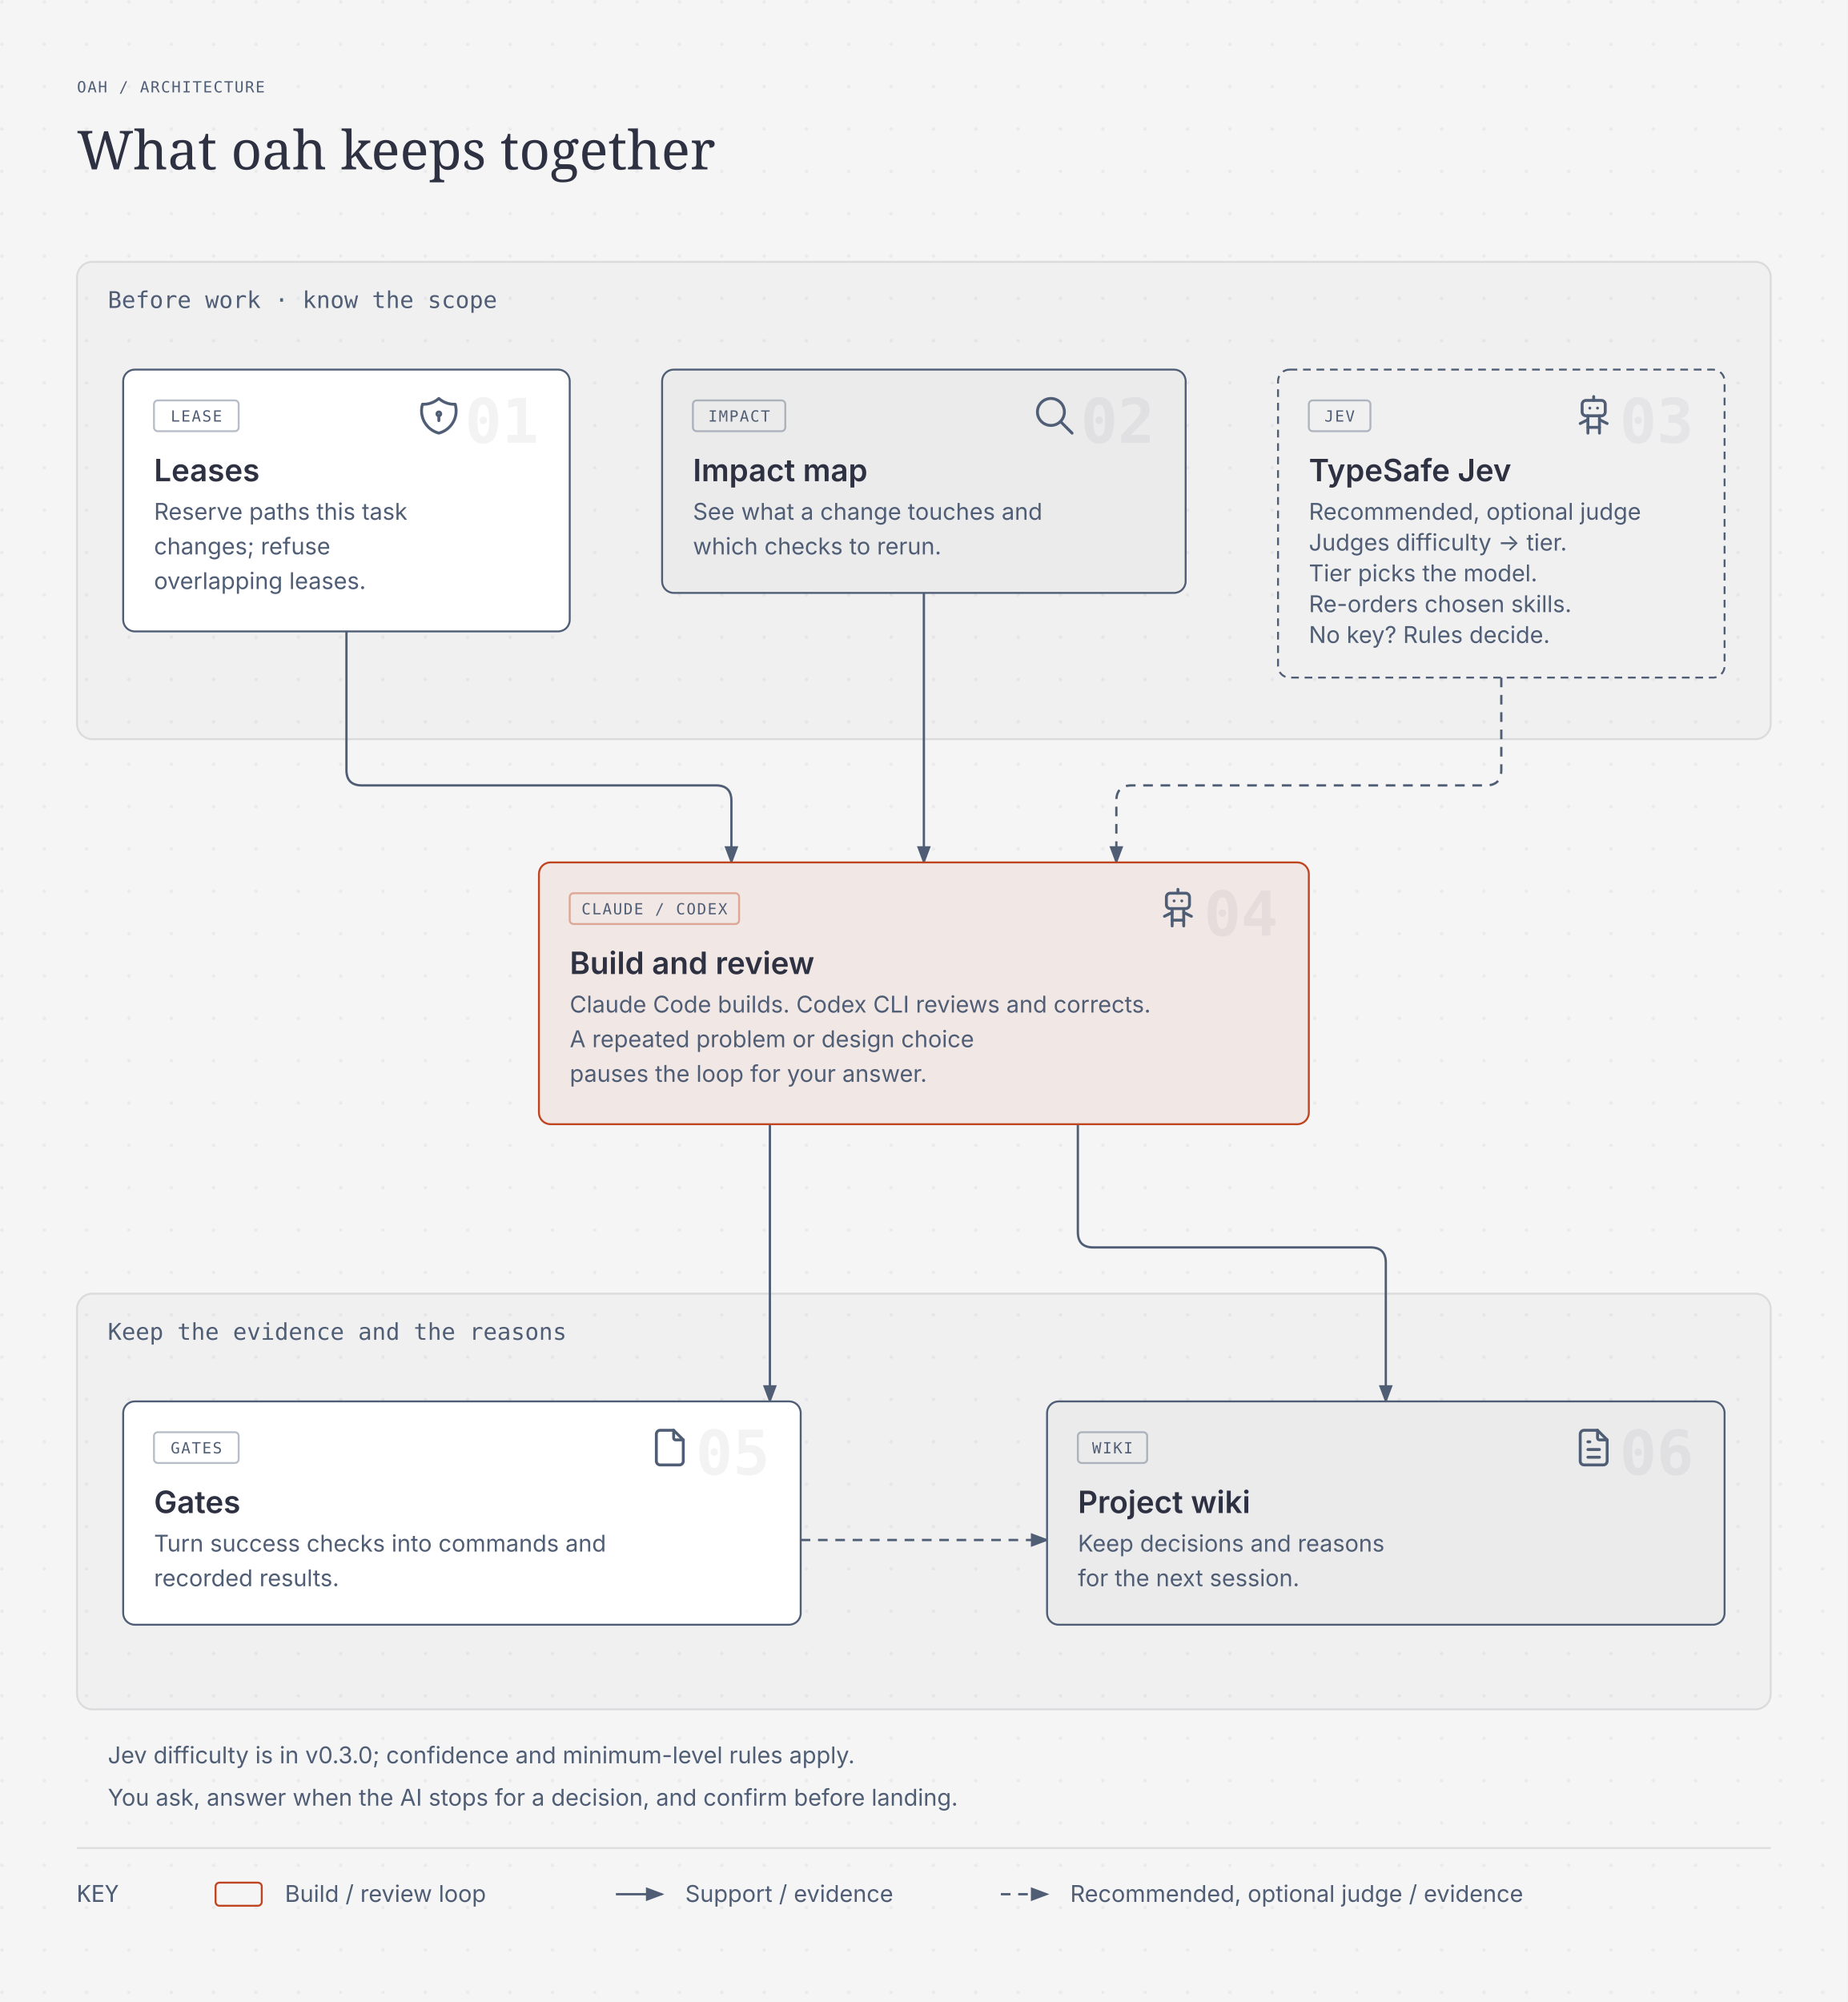
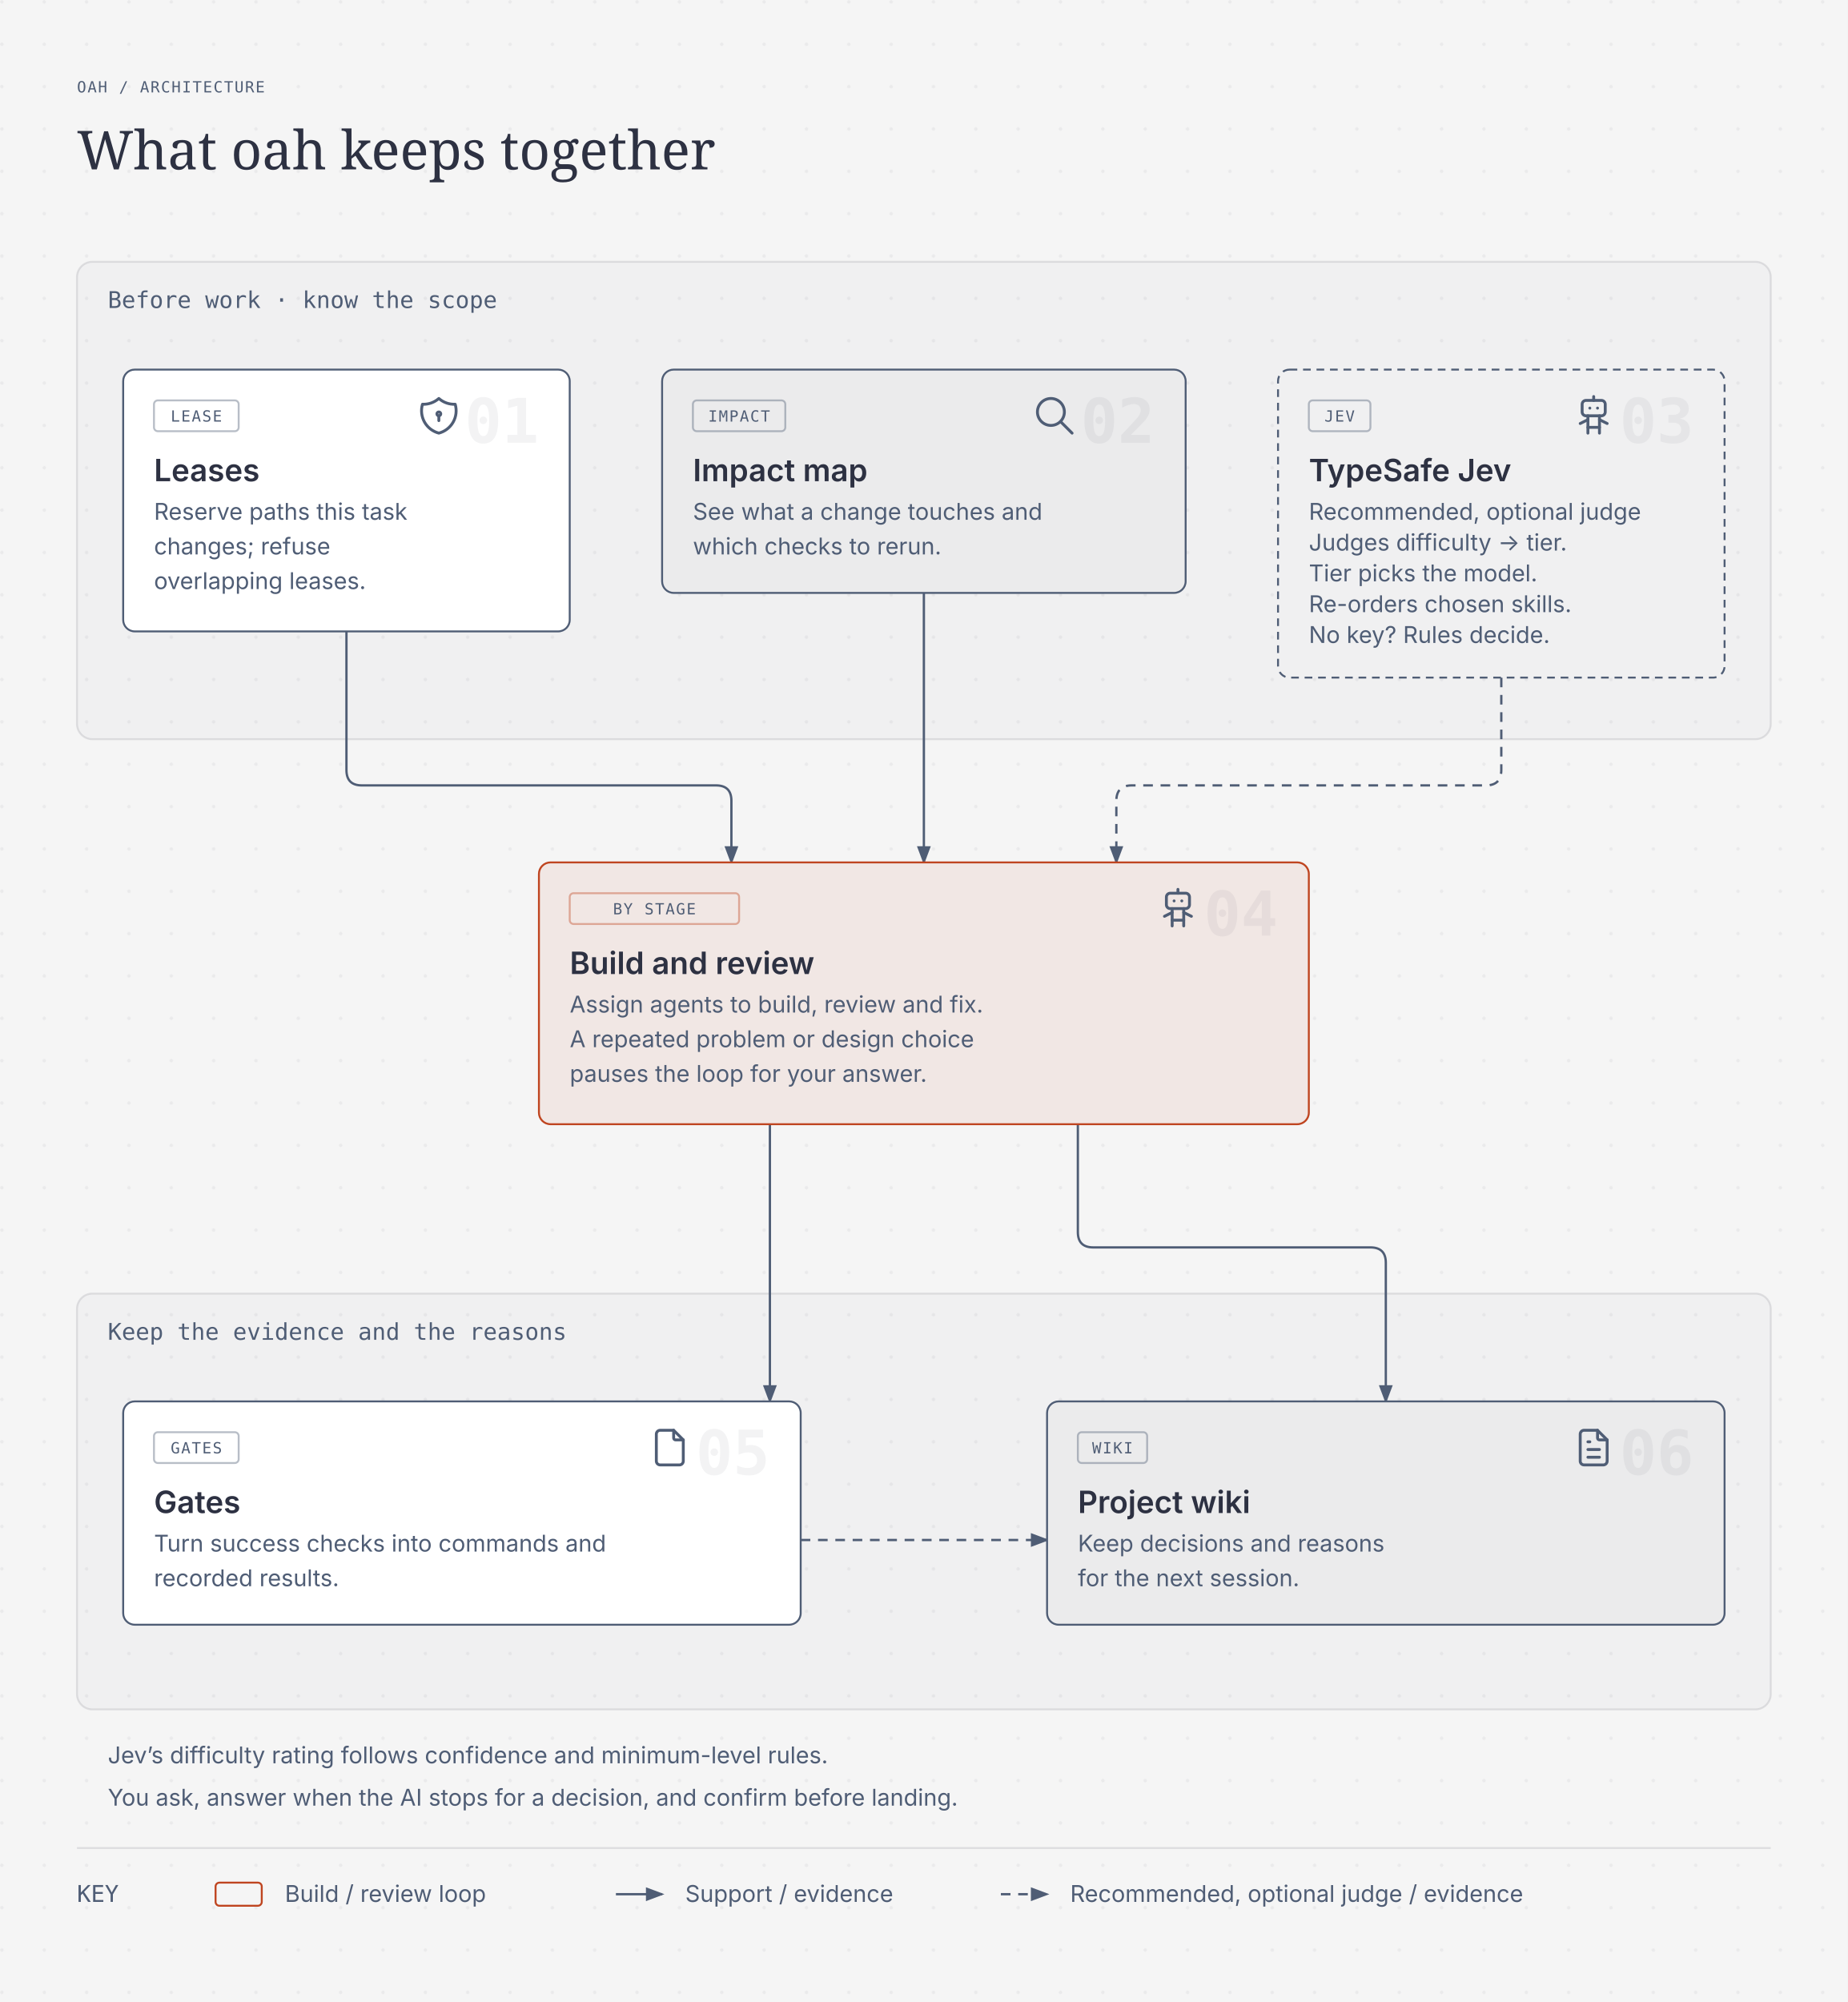
<svg xmlns="http://www.w3.org/2000/svg" viewBox="0 0 960 1040" role="img" aria-labelledby="features-light-title features-light-desc" data-diagram-type="Architecture" data-size="fit" id="features-light-root">
  <defs>
    <style>#features-light-root { font-family: "Geist", system-ui, -apple-system, "Segoe UI", sans-serif; color: #2d3142; }
      #features-light-root .diagram-container { width: 100%; overflow-x: auto; }
      #features-light-root text { font-family: "Geist", system-ui, -apple-system, "Segoe UI", sans-serif; fill: #2d3142; }
      #features-light-root .title { font-family: "Instrument Serif", Georgia, serif; font-size: 28px; font-weight: 400; }
      #features-light-root .node { font-size: 16px; font-weight: 600; }
      #features-light-root .sub { font-family: "Geist", system-ui, -apple-system, "Segoe UI", sans-serif; font-size: 12px; font-weight: 400; fill: #4f5d75; }
      #features-light-root .technical { font-family: "Geist Mono", ui-monospace, "SFMono-Regular", Consolas, monospace; }
      #features-light-root .label { font-size: 12px; font-family: "Geist Mono", ui-monospace, "SFMono-Regular", Consolas, monospace; font-weight: 400; fill: #4f5d75; }
      #features-light-root .prose { font-size: 12px; font-weight: 400; fill: #4f5d75; }
      #features-light-root .zone-label { font-size: 12px; font-family: "Geist Mono", ui-monospace, "SFMono-Regular", Consolas, monospace; font-weight: 500; fill: #4f5d75; }
      #features-light-root .arrow-label { font-size: 12px; font-family: "Geist Mono", ui-monospace, "SFMono-Regular", Consolas, monospace; font-weight: 400; fill: #4f5d75; }
      #features-light-root .tag { font-family: "Geist Mono", ui-monospace, "SFMono-Regular", Consolas, monospace; font-size: 8px; font-weight: 500; letter-spacing: .08em; fill: #4f5d75; }
      #features-light-root .ghost { font-family: "Geist Mono", ui-monospace, "SFMono-Regular", Consolas, monospace; font-size: 32px; font-weight: 600; fill: #2d3142; opacity: .06; }
      @media print {
#features-light-root .diagram-container { overflow-x: visible; }
}</style>
    <pattern id="features-light-dots" width="22" height="22" patternUnits="userSpaceOnUse">
      <circle cx="1" cy="1" r="0.9" fill="#2d3142" fill-opacity=".10" />
    </pattern>
    <marker id="features-light-arrow" markerWidth="8" markerHeight="6" refX="7" refY="3" orient="auto">
      <polygon points="0 0, 8 3, 0 6" fill="#4f5d75" />
    </marker>
    <marker id="features-light-arrow-accent" markerWidth="8" markerHeight="6" refX="7" refY="3" orient="auto">
      <polygon points="0 0, 8 3, 0 6" fill="#bf4520" />
    </marker>
    <marker id="features-light-arrow-link" markerWidth="8" markerHeight="6" refX="7" refY="3" orient="auto">
      <polygon points="0 0, 8 3, 0 6" fill="#2e5aa8" />
    </marker>
  </defs>
  <rect width="960" height="1040" fill="#f5f5f5" />
  <rect width="960" height="1040" fill="url(#features-light-dots)" opacity=".55" />
  <text x="40" y="48" class="tag" text-anchor="start">OAH / ARCHITECTURE</text>
  <text x="40" y="88" class="title" text-anchor="start">What oah keeps together</text>
  <rect x="40" y="136" width="880" height="248" rx="8" fill="#2d3142" stroke="#2d3142" stroke-width="1" fill-opacity=".02" stroke-opacity=".12" />
  <text x="56" y="160" class="zone-label" text-anchor="start">Before work · know the scope</text>
  <rect x="40" y="672" width="880" height="216" rx="8" fill="#2d3142" stroke="#2d3142" stroke-width="1" fill-opacity=".02" stroke-opacity=".12" />
  <text x="56" y="696" class="zone-label" text-anchor="start">Keep the evidence and the reasons</text>
  <path d="M 180,328 L 180,400 Q 180,408 188,408 L 372,408 Q 380,408 380,416 L 380,448" data-edge-id="f1" data-from="lease" data-to="loop" data-label="" fill="none" stroke="#4f5d75" stroke-width="1.2" marker-end="url(#features-light-arrow)" />
  <path d="M 480,308 L 480,448" data-edge-id="f2" data-from="impact" data-to="loop" data-label="" fill="none" stroke="#4f5d75" stroke-width="1.2" marker-end="url(#features-light-arrow)" />
  <path d="M 780,352 L 780,400 Q 780,408 772,408 L 588,408 Q 580,408 580,416 L 580,448" data-edge-id="f3" data-from="jev" data-to="loop" data-label="" fill="none" stroke="#4f5d75" stroke-width="1.2" stroke-dasharray="5,4" marker-end="url(#features-light-arrow)" />
  <path d="M 400,584 L 400,728" data-edge-id="f4" data-from="loop" data-to="gates" data-label="" fill="none" stroke="#4f5d75" stroke-width="1.2" marker-end="url(#features-light-arrow)" />
  <path d="M 560,584 L 560,640 Q 560,648 568,648 L 712,648 Q 720,648 720,656 L 720,728" data-edge-id="f5" data-from="loop" data-to="wiki" data-label="" fill="none" stroke="#4f5d75" stroke-width="1.2" marker-end="url(#features-light-arrow)" />
  <path d="M 416,800 L 544,800" data-edge-id="f6" data-from="gates" data-to="wiki" data-label="" fill="none" stroke="#4f5d75" stroke-width="1.2" marker-end="url(#features-light-arrow)" stroke-dasharray="5,4" />
  <g data-node-id="lease" data-source-label="Leases Reserve paths this task changes; refuse overlapping leases.">
    <rect x="64" y="192" width="232" height="136" rx="6" fill="#f5f5f5" />
    <rect x="64" y="192" width="232" height="136" rx="6" fill="#ffffff" stroke="#4f5d75" stroke-width="1" />
    <g aria-hidden="true">
      <rect x="80" y="208" width="44" height="16" rx="2" fill="none" stroke="#4f5d75" stroke-width="1" stroke-opacity=".4" />
      <text x="102" y="219" class="tag" text-anchor="middle">LEASE</text>
      <text x="280" y="230" class="ghost" text-anchor="end">01</text>
      <g transform="translate(216,204)" color="#4f5d75">
        <g fill="none" stroke="currentColor" stroke-width="1.5" stroke-linecap="round" stroke-linejoin="round">
          <path d="M12 3a12 12 0 0 0 8.5 3a12 12 0 0 1 -8.5 15a12 12 0 0 1 -8.5 -15a12 12 0 0 0 8.5 -3" />
          <path d="M11 11a1 1 0 1 0 2 0a1 1 0 1 0 -2 0" />
          <path d="M12 12l0 2.5" />
        </g>
      </g>
    </g>
    <text x="80" y="250" class="node" text-anchor="start">Leases</text>
    <text x="80" y="270" class="sub" text-anchor="start">Reserve paths this task</text>
    <text x="80" y="288" class="sub" text-anchor="start">changes; refuse</text>
    <text x="80" y="306" class="sub" text-anchor="start">overlapping leases.</text>
  </g>
  <g data-node-id="impact" data-source-label="Impact map See what a change touches and which checks to rerun.">
    <rect x="344" y="192" width="272" height="116" rx="6" fill="#f5f5f5" />
    <rect x="344" y="192" width="272" height="116" rx="6" fill="#2d3142" stroke="#4f5d75" stroke-width="1" fill-opacity=".05" />
    <g aria-hidden="true">
      <rect x="360" y="208" width="48" height="16" rx="2" fill="none" stroke="#4f5d75" stroke-width="1" stroke-opacity=".4" />
      <text x="384" y="219" class="tag" text-anchor="middle">IMPACT</text>
      <text x="600" y="230" class="ghost" text-anchor="end">02</text>
      <g transform="translate(536,204)" color="#4f5d75">
        <g fill="none" stroke="currentColor" stroke-width="1.5" stroke-linecap="round" stroke-linejoin="round">
          <path d="M3 10a7 7 0 1 0 14 0a7 7 0 1 0 -14 0" />
          <path d="M21 21l-6 -6" />
        </g>
      </g>
    </g>
    <text x="360" y="250" class="node" text-anchor="start">Impact map</text>
    <text x="360" y="270" class="sub" text-anchor="start">See what a change touches and</text>
    <text x="360" y="288" class="sub" text-anchor="start">which checks to rerun.</text>
  </g>
  <g data-node-id="jev" data-source-label="TypeSafe Jev Recommended, optional judge Judges difficulty → tier. Tier picks the model. Re-orders chosen skills. No key? Rules decide.">
    <rect x="664" y="192" width="232" height="160" rx="6" fill="#f5f5f5" />
    <rect x="664" y="192" width="232" height="160" rx="6" fill="#2d3142" stroke="#4f5d75" stroke-width="1" fill-opacity=".02" stroke-dasharray="4,3" />
    <g aria-hidden="true">
      <rect x="680" y="208" width="32" height="16" rx="2" fill="none" stroke="#4f5d75" stroke-width="1" stroke-opacity=".4" />
      <text x="696" y="219" class="tag" text-anchor="middle">JEV</text>
      <text x="880" y="230" class="ghost" text-anchor="end">03</text>
      <g transform="translate(816,204)" color="#4f5d75">
        <g fill="none" stroke="currentColor" stroke-width="1.5" stroke-linecap="round" stroke-linejoin="round">
          <path d="M6 6a2 2 0 0 1 2 -2h8a2 2 0 0 1 2 2v4a2 2 0 0 1 -2 2h-8a2 2 0 0 1 -2 -2l0 -4" />
          <path d="M12 2v2" />
          <path d="M9 12v9" />
          <path d="M15 12v9" />
          <path d="M5 16l4 -2" />
          <path d="M15 14l4 2" />
          <path d="M9 18h6" />
          <path d="M10 8v.01" />
          <path d="M14 8v.01" />
        </g>
      </g>
    </g>
    <text x="680" y="250" class="node" text-anchor="start">TypeSafe Jev</text>
    <text x="680" y="270" class="sub" text-anchor="start">Recommended, optional judge</text>
    <text x="680" y="286" class="sub" text-anchor="start">Judges difficulty → tier.</text>
    <text x="680" y="302" class="sub" text-anchor="start">Tier picks the model.</text>
    <text x="680" y="318" class="sub" text-anchor="start">Re-orders chosen skills.</text>
    <text x="680" y="334" class="sub" text-anchor="start">No key? Rules decide.</text>
  </g>
-   <g data-node-id="loop" data-source-label="Build and review Claude Code builds. Codex CLI reviews and corrects. A repeated problem or design choice pauses the loop for your answer.">
+   <g data-node-id="loop" data-source-label="Build and review Assign agents to build, review and fix. A repeated problem or design choice pauses the loop for your answer.">
    <rect x="280" y="448" width="400" height="136" rx="6" fill="#f5f5f5" />
    <rect x="280" y="448" width="400" height="136" rx="6" fill="#bf4520" stroke="#bf4520" stroke-width="1" fill-opacity=".08" />
    <g aria-hidden="true">
      <rect x="296" y="464" width="88" height="16" rx="2" fill="none" stroke="#bf4520" stroke-width="1" stroke-opacity=".4" />
-       <text x="340" y="475" class="tag" text-anchor="middle">CLAUDE / CODEX</text>
+       <text x="340" y="475" class="tag" text-anchor="middle">BY STAGE</text>
      <text x="664" y="486" class="ghost" text-anchor="end">04</text>
      <g transform="translate(600,460)" color="#4f5d75">
        <g fill="none" stroke="currentColor" stroke-width="1.5" stroke-linecap="round" stroke-linejoin="round">
          <path d="M6 6a2 2 0 0 1 2 -2h8a2 2 0 0 1 2 2v4a2 2 0 0 1 -2 2h-8a2 2 0 0 1 -2 -2l0 -4" />
          <path d="M12 2v2" />
          <path d="M9 12v9" />
          <path d="M15 12v9" />
          <path d="M5 16l4 -2" />
          <path d="M15 14l4 2" />
          <path d="M9 18h6" />
          <path d="M10 8v.01" />
          <path d="M14 8v.01" />
        </g>
      </g>
    </g>
    <text x="296" y="506" class="node" text-anchor="start">Build and review</text>
-     <text x="296" y="526" class="sub" text-anchor="start">Claude Code builds. Codex CLI reviews and corrects.</text>
+     <text x="296" y="526" class="sub" text-anchor="start">Assign agents to build, review and fix.</text>
    <text x="296" y="544" class="sub" text-anchor="start">A repeated problem or design choice</text>
    <text x="296" y="562" class="sub" text-anchor="start">pauses the loop for your answer.</text>
  </g>
  <g data-node-id="gates" data-source-label="Gates Turn success checks into commands and recorded results.">
    <rect x="64" y="728" width="352" height="116" rx="6" fill="#f5f5f5" />
    <rect x="64" y="728" width="352" height="116" rx="6" fill="#ffffff" stroke="#4f5d75" stroke-width="1" />
    <g aria-hidden="true">
      <rect x="80" y="744" width="44" height="16" rx="2" fill="none" stroke="#4f5d75" stroke-width="1" stroke-opacity=".4" />
      <text x="102" y="755" class="tag" text-anchor="middle">GATES</text>
      <text x="400" y="766" class="ghost" text-anchor="end">05</text>
      <g transform="translate(336,740)" color="#4f5d75">
        <g fill="none" stroke="currentColor" stroke-width="1.5" stroke-linecap="round" stroke-linejoin="round">
          <path d="M14 3v4a1 1 0 0 0 1 1h4" />
          <path d="M17 21h-10a2 2 0 0 1 -2 -2v-14a2 2 0 0 1 2 -2h7l5 5v11a2 2 0 0 1 -2 2" />
        </g>
      </g>
    </g>
    <text x="80" y="786" class="node" text-anchor="start">Gates</text>
    <text x="80" y="806" class="sub" text-anchor="start">Turn success checks into commands and</text>
    <text x="80" y="824" class="sub" text-anchor="start">recorded results.</text>
  </g>
  <g data-node-id="wiki" data-source-label="Project wiki Keep decisions and reasons for the next session.">
    <rect x="544" y="728" width="352" height="116" rx="6" fill="#f5f5f5" />
    <rect x="544" y="728" width="352" height="116" rx="6" fill="#2d3142" stroke="#4f5d75" stroke-width="1" fill-opacity=".05" />
    <g aria-hidden="true">
      <rect x="560" y="744" width="36" height="16" rx="2" fill="none" stroke="#4f5d75" stroke-width="1" stroke-opacity=".4" />
      <text x="578" y="755" class="tag" text-anchor="middle">WIKI</text>
      <text x="880" y="766" class="ghost" text-anchor="end">06</text>
      <g transform="translate(816,740)" color="#4f5d75">
        <g fill="none" stroke="currentColor" stroke-width="1.5" stroke-linecap="round" stroke-linejoin="round">
          <path d="M14 3v4a1 1 0 0 0 1 1h4" />
          <path d="M17 21h-10a2 2 0 0 1 -2 -2v-14a2 2 0 0 1 2 -2h7l5 5v11a2 2 0 0 1 -2 2" />
          <path d="M9 9l1 0" />
          <path d="M9 13l6 0" />
          <path d="M9 17l6 0" />
        </g>
      </g>
    </g>
    <text x="560" y="786" class="node" text-anchor="start">Project wiki</text>
    <text x="560" y="806" class="sub" text-anchor="start">Keep decisions and reasons</text>
    <text x="560" y="824" class="sub" text-anchor="start">for the next session.</text>
  </g>
-   <text x="56" y="916" class="prose" text-anchor="start">Jev difficulty is in v0.3.0; confidence and minimum-level rules apply.</text>
+   <text x="56" y="916" class="prose" text-anchor="start">Jev’s difficulty rating follows confidence and minimum-level rules.</text>
  <text x="56" y="938" class="prose" text-anchor="start">You ask, answer when the AI stops for a decision, and confirm before landing.</text>
  <line x1="40" y1="960" x2="920" y2="960" stroke="#2d3142" stroke-opacity=".12" />
  <text x="40" y="988" class="zone-label" text-anchor="start">KEY</text>
  <rect x="112" y="978" width="24" height="12" rx="2" fill="none" stroke="#bf4520" stroke-width="1" />
  <text x="148" y="988" class="prose" text-anchor="start">Build / review loop</text>
  <path d="M 320,984 h 24" fill="none" stroke="#4f5d75" stroke-width="1.2" marker-end="url(#features-light-arrow)" />
  <text x="356" y="988" class="prose" text-anchor="start">Support / evidence</text>
  <path d="M 520,984 h 24" fill="none" stroke="#4f5d75" stroke-width="1.2" stroke-dasharray="5,4" marker-end="url(#features-light-arrow)" />
  <text x="556" y="988" class="prose" text-anchor="start">Recommended, optional judge / evidence</text>
</svg>
